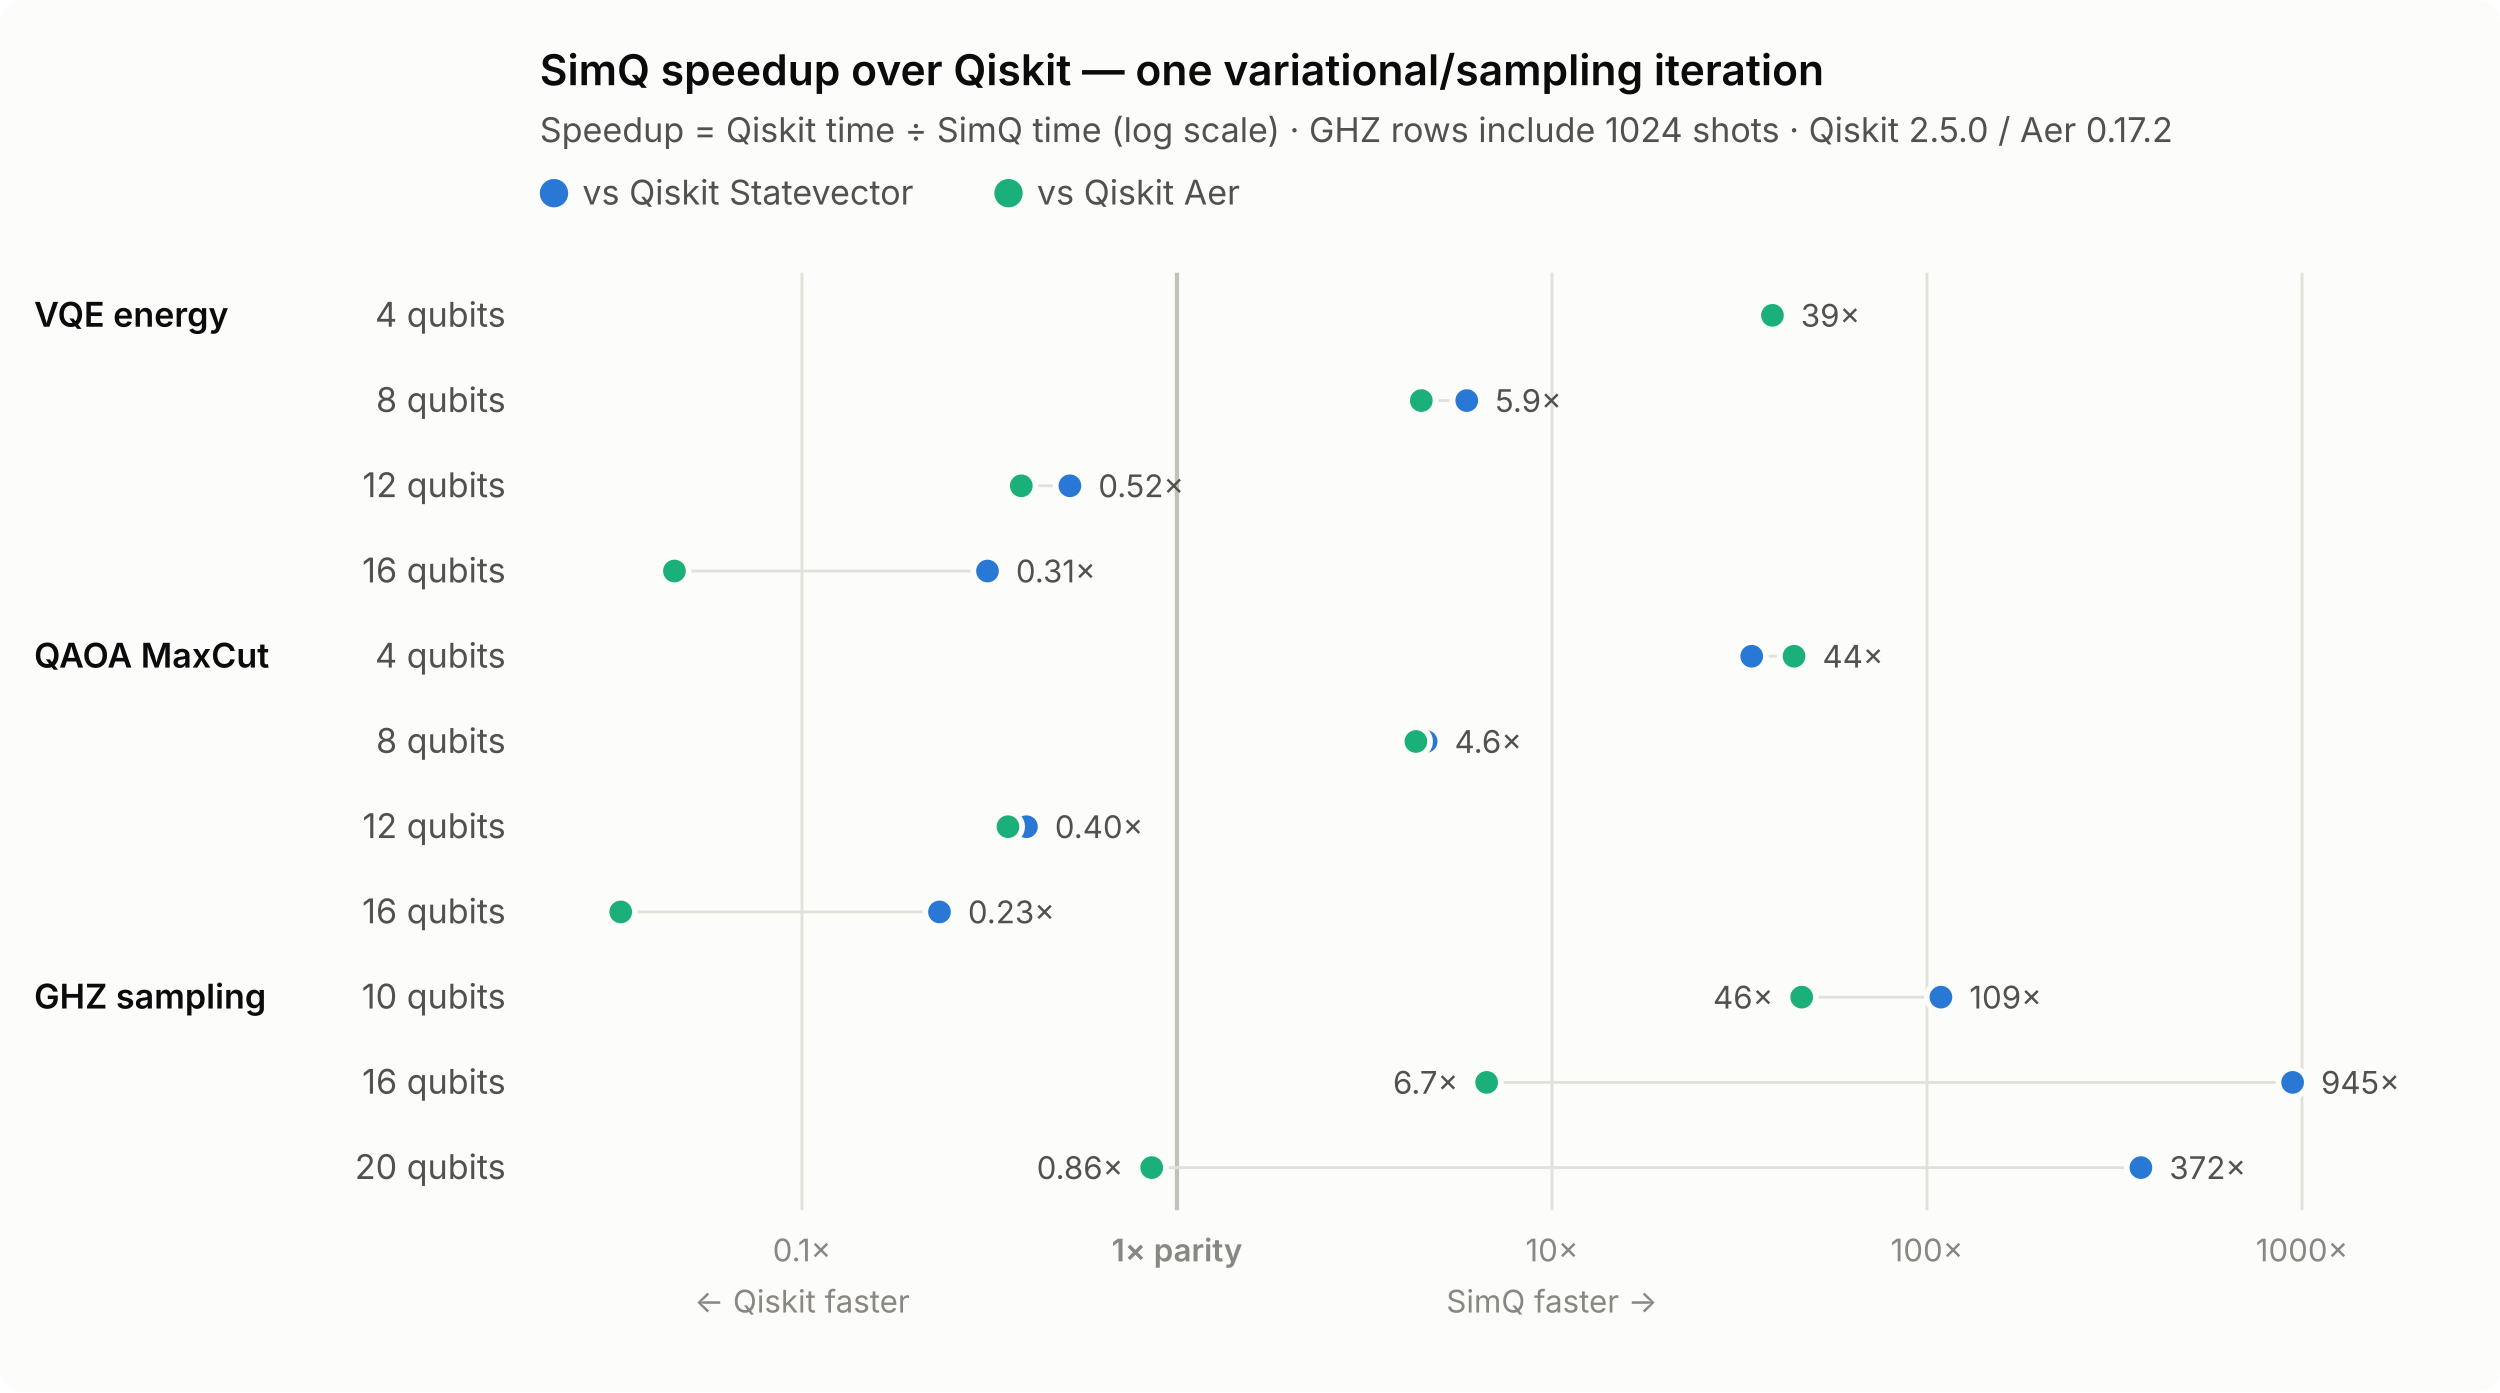
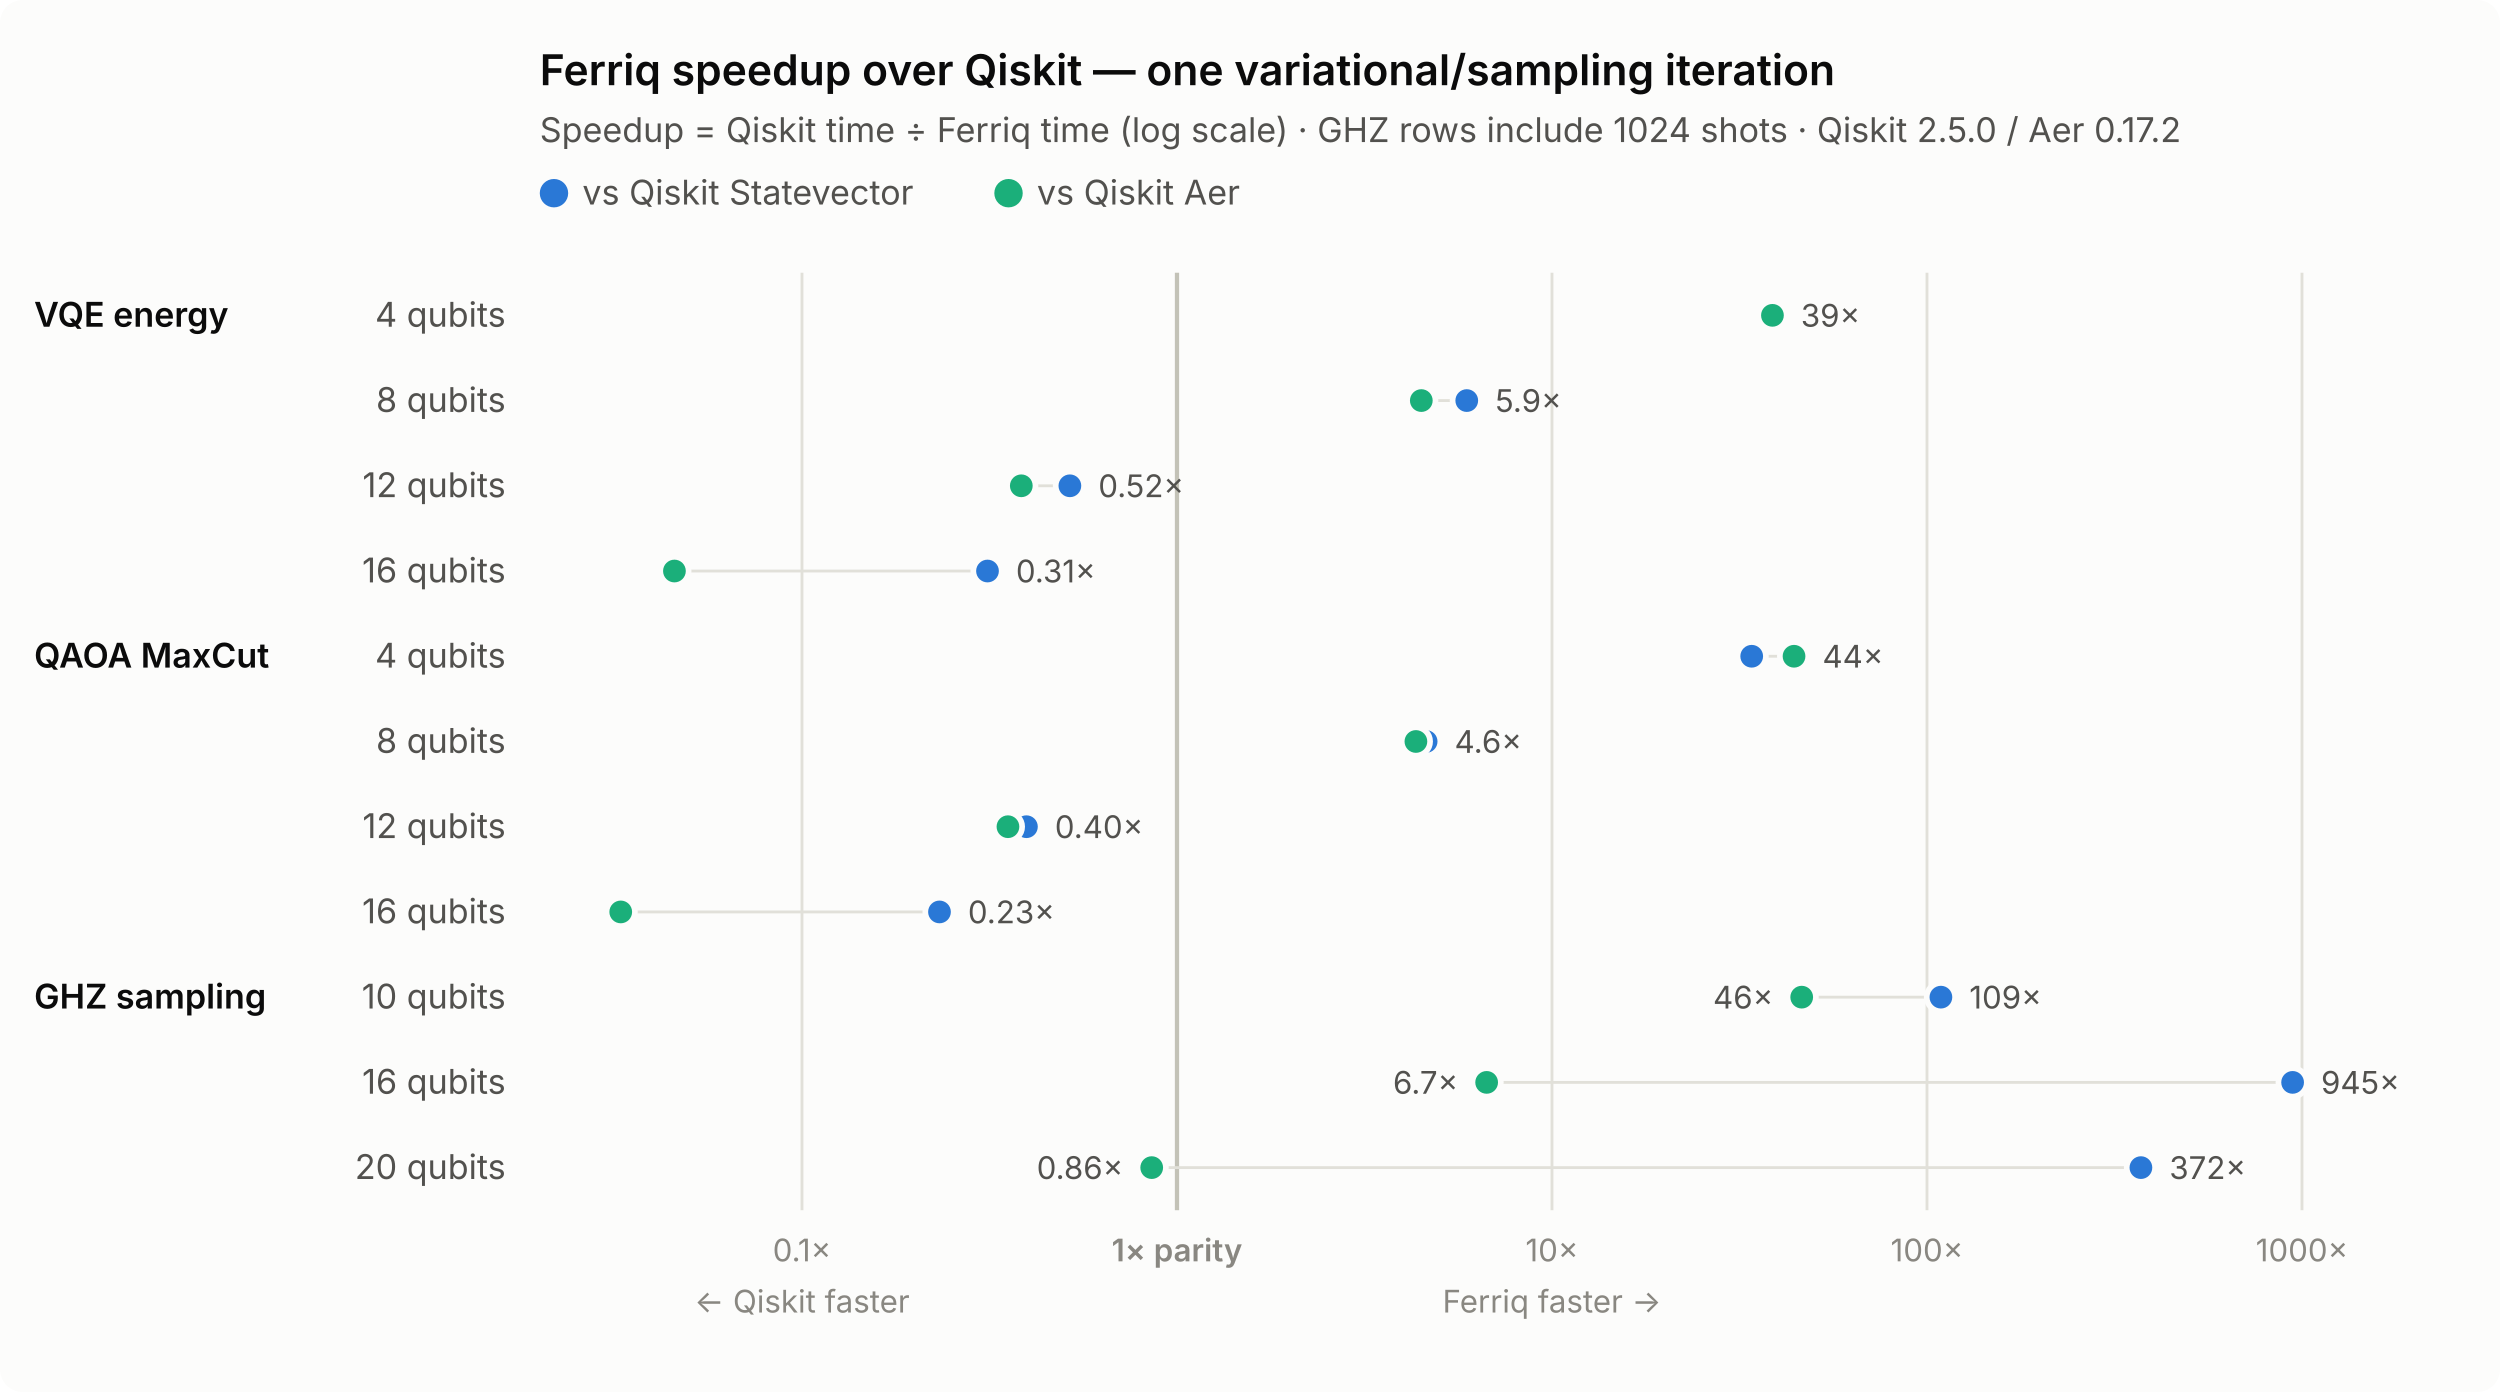
- <svg xmlns="http://www.w3.org/2000/svg" width="880" height="490" viewBox="0 0 880 490" role="img" aria-label="SimQ speedup over Qiskit per workload, log scale">
+ <svg xmlns="http://www.w3.org/2000/svg" width="880" height="490" viewBox="0 0 880 490" role="img" aria-label="Ferriq speedup over Qiskit per workload, log scale">
  <rect width="880" height="490" fill="#fcfcfb" rx="8" />
-   <text x="190" y="30" font-family="system-ui, -apple-system, Segoe UI, sans-serif" font-size="15" font-weight="600" fill="#0b0b0b">SimQ speedup over Qiskit — one variational/sampling iteration</text>
-   <text x="190" y="50" font-family="system-ui, -apple-system, Segoe UI, sans-serif" font-size="12" fill="#52514e">Speedup = Qiskit time ÷ SimQ time (log scale) · GHZ rows include 1024 shots · Qiskit 2.5.0 / Aer 0.17.2</text>
+   <text x="190" y="30" font-family="system-ui, -apple-system, Segoe UI, sans-serif" font-size="15" font-weight="600" fill="#0b0b0b">Ferriq speedup over Qiskit — one variational/sampling iteration</text>
+   <text x="190" y="50" font-family="system-ui, -apple-system, Segoe UI, sans-serif" font-size="12" fill="#52514e">Speedup = Qiskit time ÷ Ferriq time (log scale) · GHZ rows include 1024 shots · Qiskit 2.5.0 / Aer 0.17.2</text>
  <circle cx="195" cy="68" r="5" fill="#2a78d6" />
  <text x="205" y="72" font-family="system-ui, -apple-system, Segoe UI, sans-serif" font-size="12" fill="#52514e">vs Qiskit Statevector</text>
  <circle cx="355" cy="68" r="5" fill="#1baf7a" />
  <text x="365" y="72" font-family="system-ui, -apple-system, Segoe UI, sans-serif" font-size="12" fill="#52514e">vs Qiskit Aer</text>
  <line x1="282.3" y1="96" x2="282.3" y2="426" stroke="#e1e0d9" stroke-width="1" />
  <text x="282.3" y="444" font-family="system-ui, -apple-system, Segoe UI, sans-serif" font-size="11" fill="#898781" text-anchor="middle">0.1×</text>
  <line x1="414.3" y1="96" x2="414.3" y2="426" stroke="#c3c2b7" stroke-width="1.5" />
  <text x="414.3" y="444" font-family="system-ui, -apple-system, Segoe UI, sans-serif" font-size="11" font-weight="600" fill="#898781" text-anchor="middle">1× parity</text>
  <line x1="546.3" y1="96" x2="546.3" y2="426" stroke="#e1e0d9" stroke-width="1" />
  <text x="546.3" y="444" font-family="system-ui, -apple-system, Segoe UI, sans-serif" font-size="11" fill="#898781" text-anchor="middle">10×</text>
  <line x1="678.3" y1="96" x2="678.3" y2="426" stroke="#e1e0d9" stroke-width="1" />
  <text x="678.3" y="444" font-family="system-ui, -apple-system, Segoe UI, sans-serif" font-size="11" fill="#898781" text-anchor="middle">100×</text>
  <line x1="810.3" y1="96" x2="810.3" y2="426" stroke="#e1e0d9" stroke-width="1" />
  <text x="810.3" y="444" font-family="system-ui, -apple-system, Segoe UI, sans-serif" font-size="11" fill="#898781" text-anchor="middle">1000×</text>
  <text x="282.3" y="462" font-family="system-ui, -apple-system, Segoe UI, sans-serif" font-size="11" fill="#898781" text-anchor="middle">← Qiskit faster</text>
-   <text x="546.3" y="462" font-family="system-ui, -apple-system, Segoe UI, sans-serif" font-size="11" fill="#898781" text-anchor="middle">SimQ faster →</text>
+   <text x="546.3" y="462" font-family="system-ui, -apple-system, Segoe UI, sans-serif" font-size="11" fill="#898781" text-anchor="middle">Ferriq faster →</text>
  <text x="12" y="115.0" font-family="system-ui, -apple-system, Segoe UI, sans-serif" font-size="12" font-weight="600" fill="#0b0b0b">VQE energy</text>
  <text x="178" y="115.0" font-family="system-ui, -apple-system, Segoe UI, sans-serif" font-size="12" fill="#52514e" text-anchor="end">4 qubits</text>
  <line x1="622.9" y1="111.0" x2="623.9" y2="111.0" stroke="#e1e0d9" stroke-width="1" />
  <circle cx="622.9" cy="111.0" r="5" fill="#2a78d6" stroke="#fcfcfb" stroke-width="2" />
  <circle cx="623.9" cy="111.0" r="5" fill="#1baf7a" stroke="#fcfcfb" stroke-width="2" />
  <text x="633.9" y="115.0" font-family="system-ui, -apple-system, Segoe UI, sans-serif" font-size="11" fill="#52514e">39×</text>
  <text x="178" y="145.0" font-family="system-ui, -apple-system, Segoe UI, sans-serif" font-size="12" fill="#52514e" text-anchor="end">8 qubits</text>
  <line x1="500.3" y1="141.0" x2="516.3" y2="141.0" stroke="#e1e0d9" stroke-width="1" />
  <circle cx="516.3" cy="141.0" r="5" fill="#2a78d6" stroke="#fcfcfb" stroke-width="2" />
  <circle cx="500.3" cy="141.0" r="5" fill="#1baf7a" stroke="#fcfcfb" stroke-width="2" />
  <text x="526.3" y="145.0" font-family="system-ui, -apple-system, Segoe UI, sans-serif" font-size="11" fill="#52514e">5.9×</text>
  <text x="178" y="175.0" font-family="system-ui, -apple-system, Segoe UI, sans-serif" font-size="12" fill="#52514e" text-anchor="end">12 qubits</text>
  <line x1="359.5" y1="171.0" x2="376.6" y2="171.0" stroke="#e1e0d9" stroke-width="1" />
  <circle cx="376.6" cy="171.0" r="5" fill="#2a78d6" stroke="#fcfcfb" stroke-width="2" />
  <circle cx="359.5" cy="171.0" r="5" fill="#1baf7a" stroke="#fcfcfb" stroke-width="2" />
  <text x="386.6" y="175.0" font-family="system-ui, -apple-system, Segoe UI, sans-serif" font-size="11" fill="#52514e">0.52×</text>
  <text x="178" y="205.0" font-family="system-ui, -apple-system, Segoe UI, sans-serif" font-size="12" fill="#52514e" text-anchor="end">16 qubits</text>
  <line x1="237.4" y1="201.0" x2="347.6" y2="201.0" stroke="#e1e0d9" stroke-width="1" />
  <circle cx="347.6" cy="201.0" r="5" fill="#2a78d6" stroke="#fcfcfb" stroke-width="2" />
  <circle cx="237.4" cy="201.0" r="5" fill="#1baf7a" stroke="#fcfcfb" stroke-width="2" />
  <text x="357.6" y="205.0" font-family="system-ui, -apple-system, Segoe UI, sans-serif" font-size="11" fill="#52514e">0.31×</text>
  <text x="12" y="235.0" font-family="system-ui, -apple-system, Segoe UI, sans-serif" font-size="12" font-weight="600" fill="#0b0b0b">QAOA MaxCut</text>
  <text x="178" y="235.0" font-family="system-ui, -apple-system, Segoe UI, sans-serif" font-size="12" fill="#52514e" text-anchor="end">4 qubits</text>
  <line x1="616.6" y1="231.0" x2="631.5" y2="231.0" stroke="#e1e0d9" stroke-width="1" />
  <circle cx="616.6" cy="231.0" r="5" fill="#2a78d6" stroke="#fcfcfb" stroke-width="2" />
  <circle cx="631.5" cy="231.0" r="5" fill="#1baf7a" stroke="#fcfcfb" stroke-width="2" />
  <text x="641.5" y="235.0" font-family="system-ui, -apple-system, Segoe UI, sans-serif" font-size="11" fill="#52514e">44×</text>
  <text x="178" y="265.0" font-family="system-ui, -apple-system, Segoe UI, sans-serif" font-size="12" fill="#52514e" text-anchor="end">8 qubits</text>
  <line x1="498.4" y1="261.0" x2="502.0" y2="261.0" stroke="#e1e0d9" stroke-width="1" />
  <circle cx="502.0" cy="261.0" r="5" fill="#2a78d6" stroke="#fcfcfb" stroke-width="2" />
  <circle cx="498.4" cy="261.0" r="5" fill="#1baf7a" stroke="#fcfcfb" stroke-width="2" />
  <text x="512.0" y="265.0" font-family="system-ui, -apple-system, Segoe UI, sans-serif" font-size="11" fill="#52514e">4.6×</text>
  <text x="178" y="295.0" font-family="system-ui, -apple-system, Segoe UI, sans-serif" font-size="12" fill="#52514e" text-anchor="end">12 qubits</text>
  <line x1="354.8" y1="291.0" x2="361.3" y2="291.0" stroke="#e1e0d9" stroke-width="1" />
  <circle cx="361.3" cy="291.0" r="5" fill="#2a78d6" stroke="#fcfcfb" stroke-width="2" />
  <circle cx="354.8" cy="291.0" r="5" fill="#1baf7a" stroke="#fcfcfb" stroke-width="2" />
  <text x="371.3" y="295.0" font-family="system-ui, -apple-system, Segoe UI, sans-serif" font-size="11" fill="#52514e">0.40×</text>
  <text x="178" y="325.0" font-family="system-ui, -apple-system, Segoe UI, sans-serif" font-size="12" fill="#52514e" text-anchor="end">16 qubits</text>
  <line x1="218.5" y1="321.0" x2="330.7" y2="321.0" stroke="#e1e0d9" stroke-width="1" />
  <circle cx="330.7" cy="321.0" r="5" fill="#2a78d6" stroke="#fcfcfb" stroke-width="2" />
  <circle cx="218.5" cy="321.0" r="5" fill="#1baf7a" stroke="#fcfcfb" stroke-width="2" />
  <text x="340.7" y="325.0" font-family="system-ui, -apple-system, Segoe UI, sans-serif" font-size="11" fill="#52514e">0.23×</text>
  <text x="12" y="355.0" font-family="system-ui, -apple-system, Segoe UI, sans-serif" font-size="12" font-weight="600" fill="#0b0b0b">GHZ sampling</text>
  <text x="178" y="355.0" font-family="system-ui, -apple-system, Segoe UI, sans-serif" font-size="12" fill="#52514e" text-anchor="end">10 qubits</text>
  <line x1="634.2" y1="351.0" x2="683.2" y2="351.0" stroke="#e1e0d9" stroke-width="1" />
  <circle cx="683.2" cy="351.0" r="5" fill="#2a78d6" stroke="#fcfcfb" stroke-width="2" />
  <circle cx="634.2" cy="351.0" r="5" fill="#1baf7a" stroke="#fcfcfb" stroke-width="2" />
  <text x="693.2" y="355.0" font-family="system-ui, -apple-system, Segoe UI, sans-serif" font-size="11" fill="#52514e">109×</text>
  <text x="624.2" y="355.0" font-family="system-ui, -apple-system, Segoe UI, sans-serif" font-size="11" fill="#52514e" text-anchor="end">46×</text>
  <text x="178" y="385.0" font-family="system-ui, -apple-system, Segoe UI, sans-serif" font-size="12" fill="#52514e" text-anchor="end">16 qubits</text>
  <line x1="523.3" y1="381.0" x2="807.0" y2="381.0" stroke="#e1e0d9" stroke-width="1" />
  <circle cx="807.0" cy="381.0" r="5" fill="#2a78d6" stroke="#fcfcfb" stroke-width="2" />
  <circle cx="523.3" cy="381.0" r="5" fill="#1baf7a" stroke="#fcfcfb" stroke-width="2" />
  <text x="817.0" y="385.0" font-family="system-ui, -apple-system, Segoe UI, sans-serif" font-size="11" fill="#52514e">945×</text>
  <text x="513.3" y="385.0" font-family="system-ui, -apple-system, Segoe UI, sans-serif" font-size="11" fill="#52514e" text-anchor="end">6.7×</text>
  <text x="178" y="415.0" font-family="system-ui, -apple-system, Segoe UI, sans-serif" font-size="12" fill="#52514e" text-anchor="end">20 qubits</text>
  <line x1="405.4" y1="411.0" x2="753.6" y2="411.0" stroke="#e1e0d9" stroke-width="1" />
  <circle cx="753.6" cy="411.0" r="5" fill="#2a78d6" stroke="#fcfcfb" stroke-width="2" />
  <circle cx="405.4" cy="411.0" r="5" fill="#1baf7a" stroke="#fcfcfb" stroke-width="2" />
  <text x="763.6" y="415.0" font-family="system-ui, -apple-system, Segoe UI, sans-serif" font-size="11" fill="#52514e">372×</text>
  <text x="395.4" y="415.0" font-family="system-ui, -apple-system, Segoe UI, sans-serif" font-size="11" fill="#52514e" text-anchor="end">0.86×</text>
</svg>
